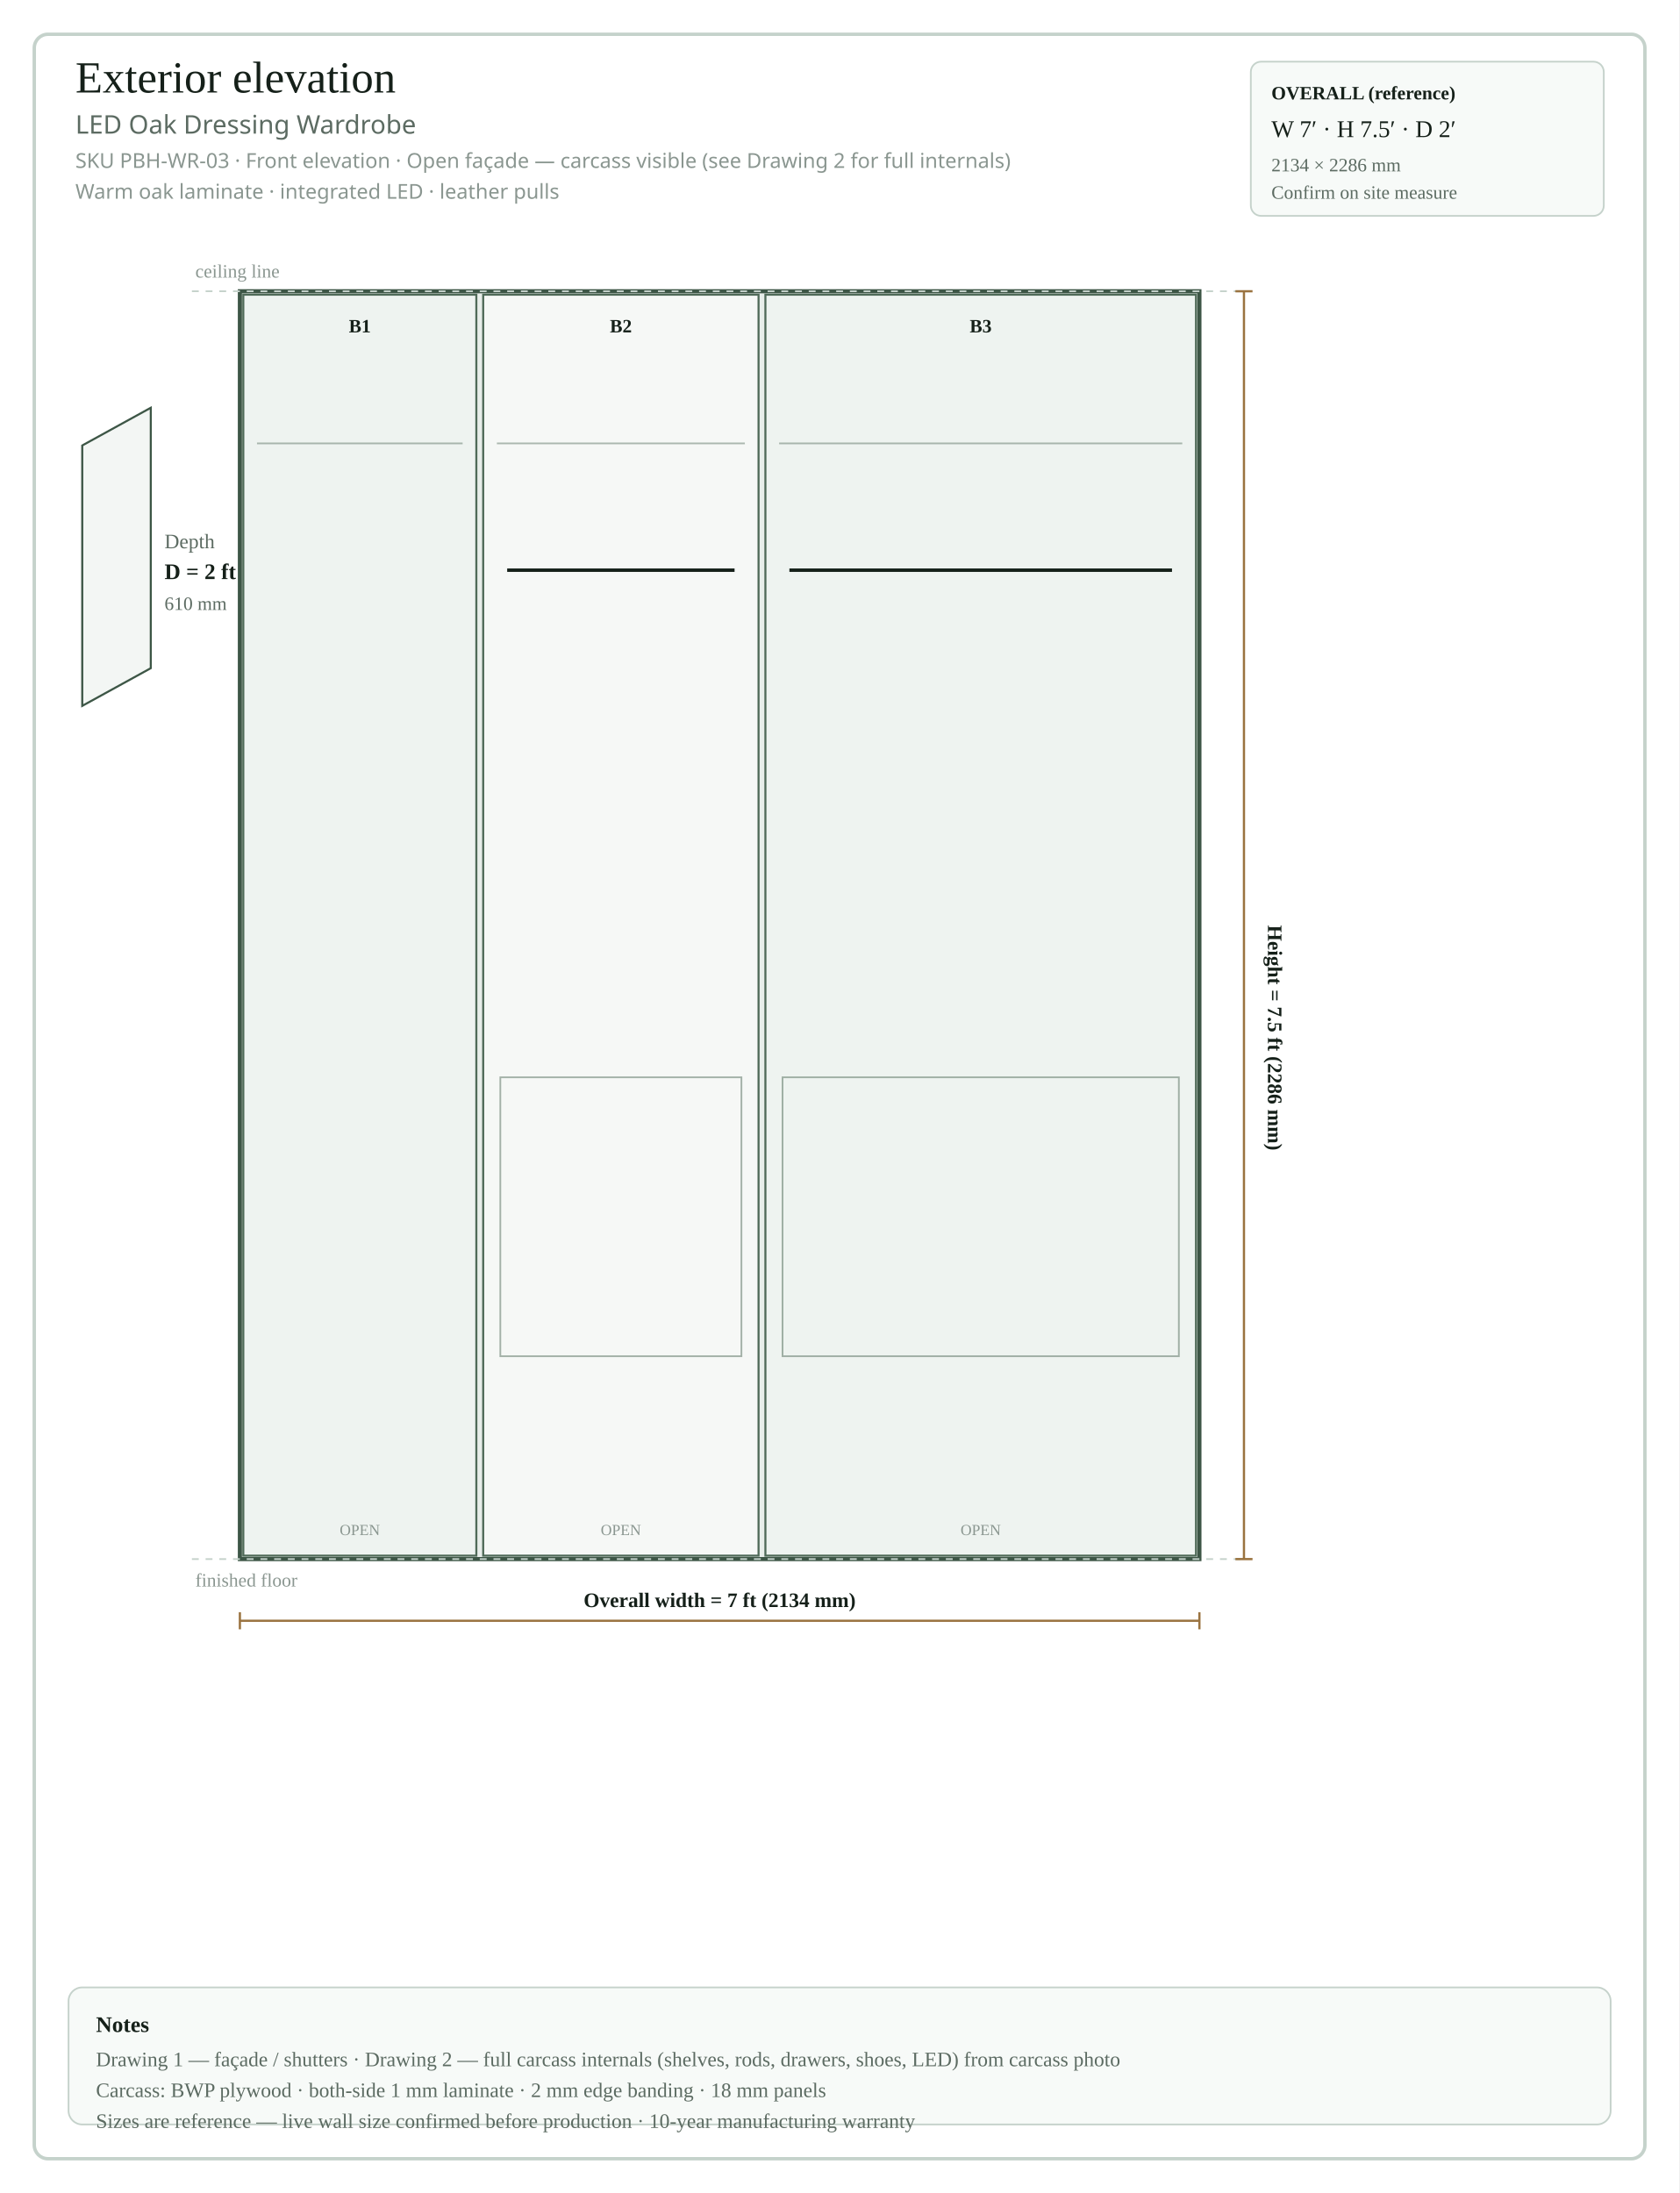
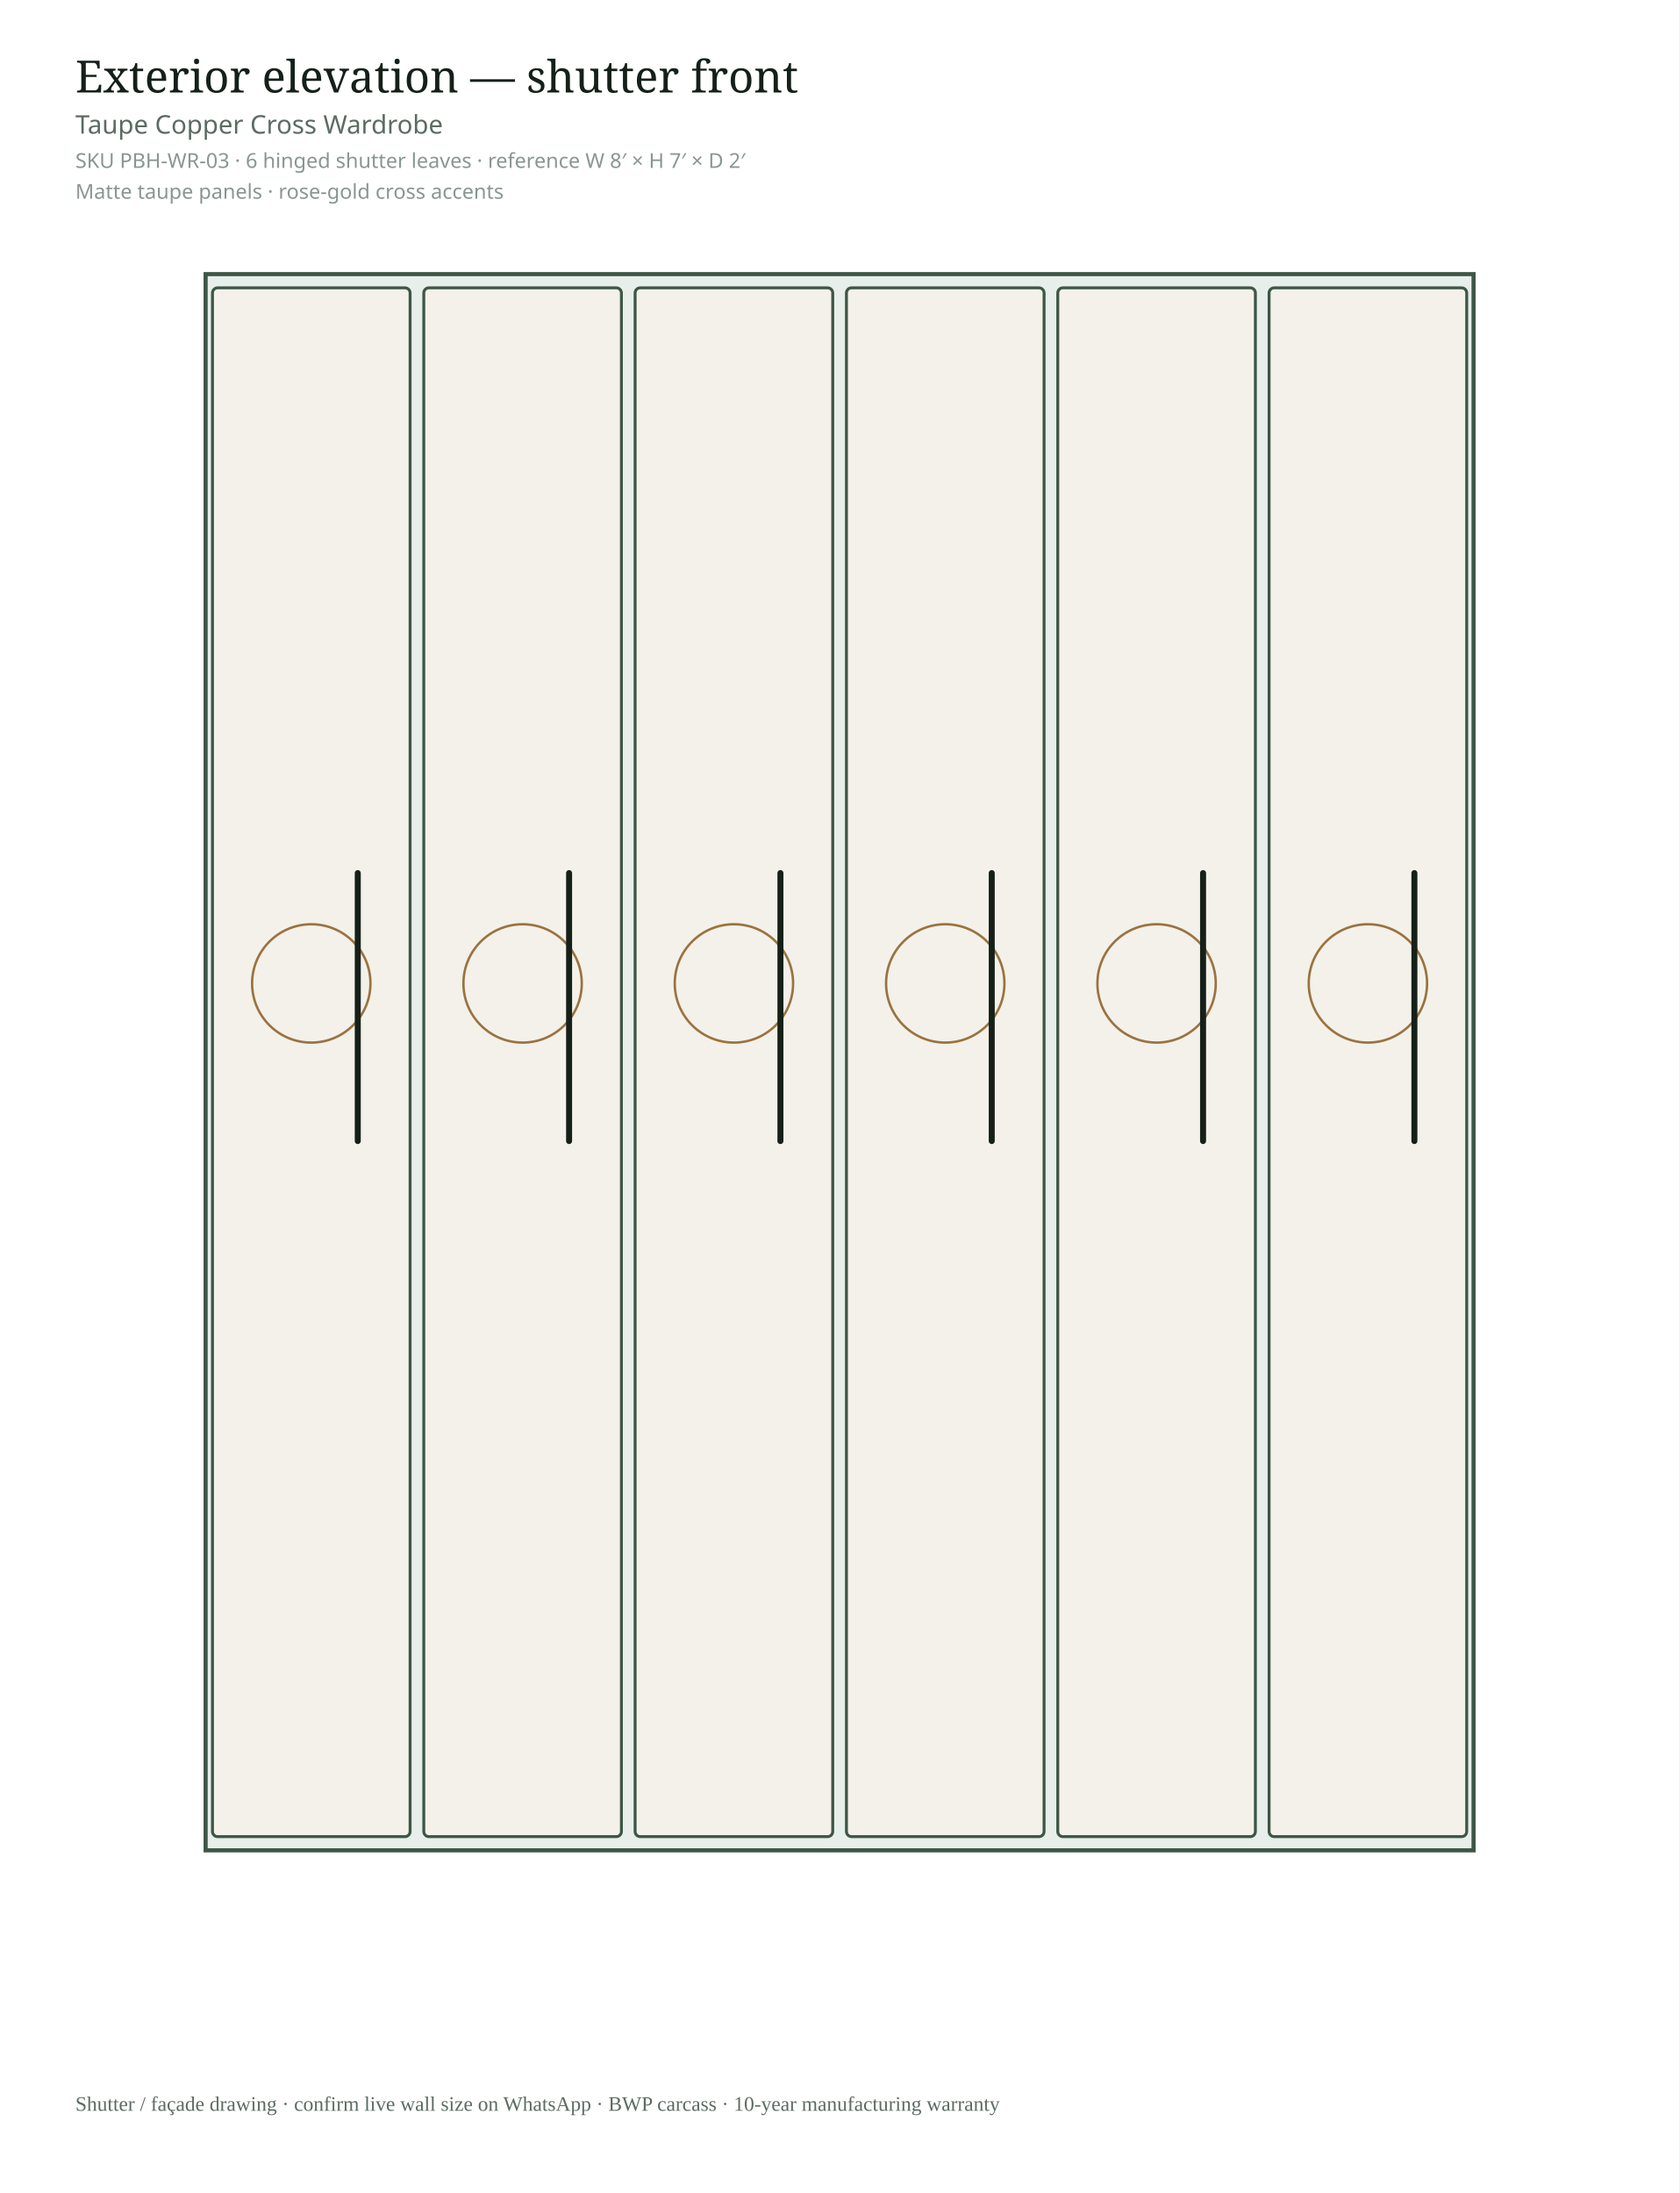
- <svg xmlns="http://www.w3.org/2000/svg" viewBox="0 0 980 1280" width="980" height="1280" preserveAspectRatio="xMidYMid meet" role="img">
-   <rect width="980" height="1280" fill="#ffffff" />
-   <rect x="20" y="20" width="940" height="1240" rx="8" fill="none" stroke="#c5d2cb" stroke-width="2" />
-   <text x="44" y="54" font-family="Georgia, 'Times New Roman', serif" font-size="26" fill="#152019">Exterior elevation</text>
-   <text x="44" y="78" font-family="system-ui,sans-serif" font-size="15" fill="#5c6b62">LED Oak Dressing Wardrobe</text>
-   <text x="44" y="98" font-family="system-ui,sans-serif" font-size="12" fill="#8a9690">SKU PBH-WR-03 · Front elevation · Open façade — carcass visible (see Drawing 2 for full internals)</text>
-   <text x="44" y="116" font-family="system-ui,sans-serif" font-size="12" fill="#8a9690">Warm oak laminate · integrated LED · leather pulls</text>
-   <rect x="730" y="36" width="206" height="90" rx="6" fill="#f7faf8" stroke="#c5d2cb" />
-   <text x="742" y="58" font-size="11" font-weight="700" fill="#152019">OVERALL (reference)</text>
-   <text x="742" y="80" font-size="14" fill="#152019">W 7′ · H 7.5′ · D 2′</text>
-   <text x="742" y="100" font-size="11" fill="#5c6b62">2134 × 2286 mm</text>
-   <text x="742" y="116" font-size="11" fill="#5c6b62">Confirm on site measure</text>
-   <rect x="140" y="170" width="560" height="740" fill="#e8eeea" stroke="#3d5646" stroke-width="2.4" />
-   <rect x="142" y="172" width="136" height="736" fill="#eef3f0" stroke="#4f6a58" stroke-width="1.2" />
-   <text x="210" y="194" text-anchor="middle" font-size="11" font-weight="700" fill="#152019">B1</text>
-   <line x1="150" y1="258.8" x2="270" y2="258.8" stroke="#4f6a58" stroke-width="1" opacity="0.45" />
-   <text x="210" y="896" text-anchor="middle" font-size="9" fill="#8a9690">OPEN</text>
-   <rect x="282" y="172" width="160.706" height="736" fill="#f6f8f6" stroke="#4f6a58" stroke-width="1.2" />
-   <text x="362.353" y="194" text-anchor="middle" font-size="11" font-weight="700" fill="#152019">B2</text>
-   <line x1="290" y1="258.8" x2="434.706" y2="258.8" stroke="#4f6a58" stroke-width="1" opacity="0.45" />
-   <line x1="296" y1="332.8" x2="428.706" y2="332.8" stroke="#152019" stroke-width="2" />
-   <rect x="292" y="628.8" width="140.706" height="162.8" fill="none" stroke="#4f6a58" stroke-width="1" opacity="0.5" />
-   <text x="362.353" y="896" text-anchor="middle" font-size="9" fill="#8a9690">OPEN</text>
-   <rect x="446.706" y="172" width="251.294" height="736" fill="#eef3f0" stroke="#4f6a58" stroke-width="1.2" />
-   <text x="572.353" y="194" text-anchor="middle" font-size="11" font-weight="700" fill="#152019">B3</text>
-   <line x1="454.706" y1="258.8" x2="690" y2="258.8" stroke="#4f6a58" stroke-width="1" opacity="0.45" />
-   <line x1="460.706" y1="332.8" x2="684" y2="332.8" stroke="#152019" stroke-width="2" />
-   <rect x="456.706" y="628.8" width="231.294" height="162.8" fill="none" stroke="#4f6a58" stroke-width="1" opacity="0.5" />
-   <text x="572.353" y="896" text-anchor="middle" font-size="9" fill="#8a9690">OPEN</text>
-   <line x1="112" y1="170" x2="728" y2="170" stroke="#c5d2cb" stroke-dasharray="4 4" />
-   <text x="114" y="162" font-size="11" fill="#8a9690">ceiling line</text>
-   <line x1="112" y1="910" x2="728" y2="910" stroke="#c5d2cb" stroke-dasharray="4 4" />
-   <text x="114" y="926" font-size="11" fill="#8a9690">finished floor</text>
-   <line x1="140" y1="946" x2="700" y2="946" stroke="#9a7340" stroke-width="1.3" />
-   <line x1="140" y1="941" x2="140" y2="951" stroke="#9a7340" stroke-width="1.3" />
-   <line x1="700" y1="941" x2="700" y2="951" stroke="#9a7340" stroke-width="1.3" />
-   <text x="420" y="938" text-anchor="middle" font-size="12" font-weight="700" fill="#152019">Overall width = 7 ft (2134 mm)</text>
-   <line x1="726" y1="170" x2="726" y2="910" stroke="#9a7340" stroke-width="1.3" />
-   <line x1="721" y1="170" x2="731" y2="170" stroke="#9a7340" stroke-width="1.3" />
-   <line x1="721" y1="910" x2="731" y2="910" stroke="#9a7340" stroke-width="1.3" />
-   <text x="740" y="540" font-size="12" font-weight="700" fill="#152019" transform="rotate(90 740 540)">Height = 7.5 ft (2286 mm)</text>
-   <g transform="translate(48, 220)">
-     <polygon points="0,40 40,18 40,170 0,192" fill="#f3f6f4" stroke="#3d5646" stroke-width="1.2" />
-     <text x="48" y="100" font-size="12" fill="#5c6b62">Depth</text>
-     <text x="48" y="118" font-size="13" font-weight="700" fill="#152019">D = 2 ft</text>
-     <text x="48" y="136" font-size="11" fill="#5c6b62">610 mm</text>
-   </g>
-   <rect x="40" y="1160" width="900" height="80" rx="8" fill="#f7faf8" stroke="#c5d2cb" />
-   <text x="56" y="1186" font-size="13" font-weight="700" fill="#152019">Notes</text>
-   <text x="56" y="1206" font-size="12" fill="#5c6b62">Drawing 1 — façade / shutters · Drawing 2 — full carcass internals (shelves, rods, drawers, shoes, LED) from carcass photo</text>
-   <text x="56" y="1224" font-size="12" fill="#5c6b62">Carcass: BWP plywood · both-side 1 mm laminate · 2 mm edge banding · 18 mm panels</text>
-   <text x="56" y="1242" font-size="12" fill="#5c6b62">Sizes are reference — live wall size confirmed before production · 10-year manufacturing warranty</text>
+ <svg xmlns="http://www.w3.org/2000/svg" viewBox="0 0 980 1280" width="980" height="1280">
+   <rect width="980" height="1280" fill="#fff" />
+   <text x="44" y="54" font-family="Georgia,serif" font-size="26" fill="#152019">Exterior elevation — shutter front</text>
+   <text x="44" y="78" font-family="system-ui,sans-serif" font-size="15" fill="#5c6b62">Taupe Copper Cross Wardrobe</text>
+   <text x="44" y="98" font-family="system-ui,sans-serif" font-size="12" fill="#8a9690">SKU PBH-WR-03 · 6 hinged shutter leaves · reference W 8′ × H 7′ × D 2′</text>
+   <text x="44" y="116" font-family="system-ui,sans-serif" font-size="12" fill="#8a9690">Matte taupe panels · rose-gold cross accents</text>
+   <rect x="120" y="160" width="740" height="920" fill="#e8eeea" stroke="#3d5646" stroke-width="2.4" />
+   <rect x="124" y="168" width="115.333" height="904" rx="3" fill="#f4f1ea" stroke="#3d5646" stroke-width="1.7" />
+   <circle cx="181.667" cy="574" r="34.533" fill="none" stroke="#9a7340" stroke-width="1.4" />
+   <line x1="208.8" y1="509.6" x2="208.8" y2="666" stroke="#152019" stroke-width="3.5" stroke-linecap="round" />
+   <rect x="247.333" y="168" width="115.333" height="904" rx="3" fill="#f4f1ea" stroke="#3d5646" stroke-width="1.7" />
+   <circle cx="305" cy="574" r="34.533" fill="none" stroke="#9a7340" stroke-width="1.4" />
+   <line x1="332.133" y1="509.6" x2="332.133" y2="666" stroke="#152019" stroke-width="3.5" stroke-linecap="round" />
+   <rect x="370.667" y="168" width="115.333" height="904" rx="3" fill="#f4f1ea" stroke="#3d5646" stroke-width="1.7" />
+   <circle cx="428.333" cy="574" r="34.533" fill="none" stroke="#9a7340" stroke-width="1.4" />
+   <line x1="455.467" y1="509.6" x2="455.467" y2="666" stroke="#152019" stroke-width="3.5" stroke-linecap="round" />
+   <rect x="494" y="168" width="115.333" height="904" rx="3" fill="#f4f1ea" stroke="#3d5646" stroke-width="1.7" />
+   <circle cx="551.667" cy="574" r="34.533" fill="none" stroke="#9a7340" stroke-width="1.4" />
+   <line x1="578.8" y1="509.6" x2="578.8" y2="666" stroke="#152019" stroke-width="3.5" stroke-linecap="round" />
+   <rect x="617.333" y="168" width="115.333" height="904" rx="3" fill="#f4f1ea" stroke="#3d5646" stroke-width="1.7" />
+   <circle cx="675" cy="574" r="34.533" fill="none" stroke="#9a7340" stroke-width="1.4" />
+   <line x1="702.133" y1="509.6" x2="702.133" y2="666" stroke="#152019" stroke-width="3.5" stroke-linecap="round" />
+   <rect x="740.667" y="168" width="115.333" height="904" rx="3" fill="#f4f1ea" stroke="#3d5646" stroke-width="1.7" />
+   <circle cx="798.333" cy="574" r="34.533" fill="none" stroke="#9a7340" stroke-width="1.4" />
+   <line x1="825.467" y1="509.6" x2="825.467" y2="666" stroke="#152019" stroke-width="3.5" stroke-linecap="round" />
+   <text x="44" y="1232" font-size="12" fill="#5c6b62">Shutter / façade drawing · confirm live wall size on WhatsApp · BWP carcass · 10-year manufacturing warranty</text>
</svg>
